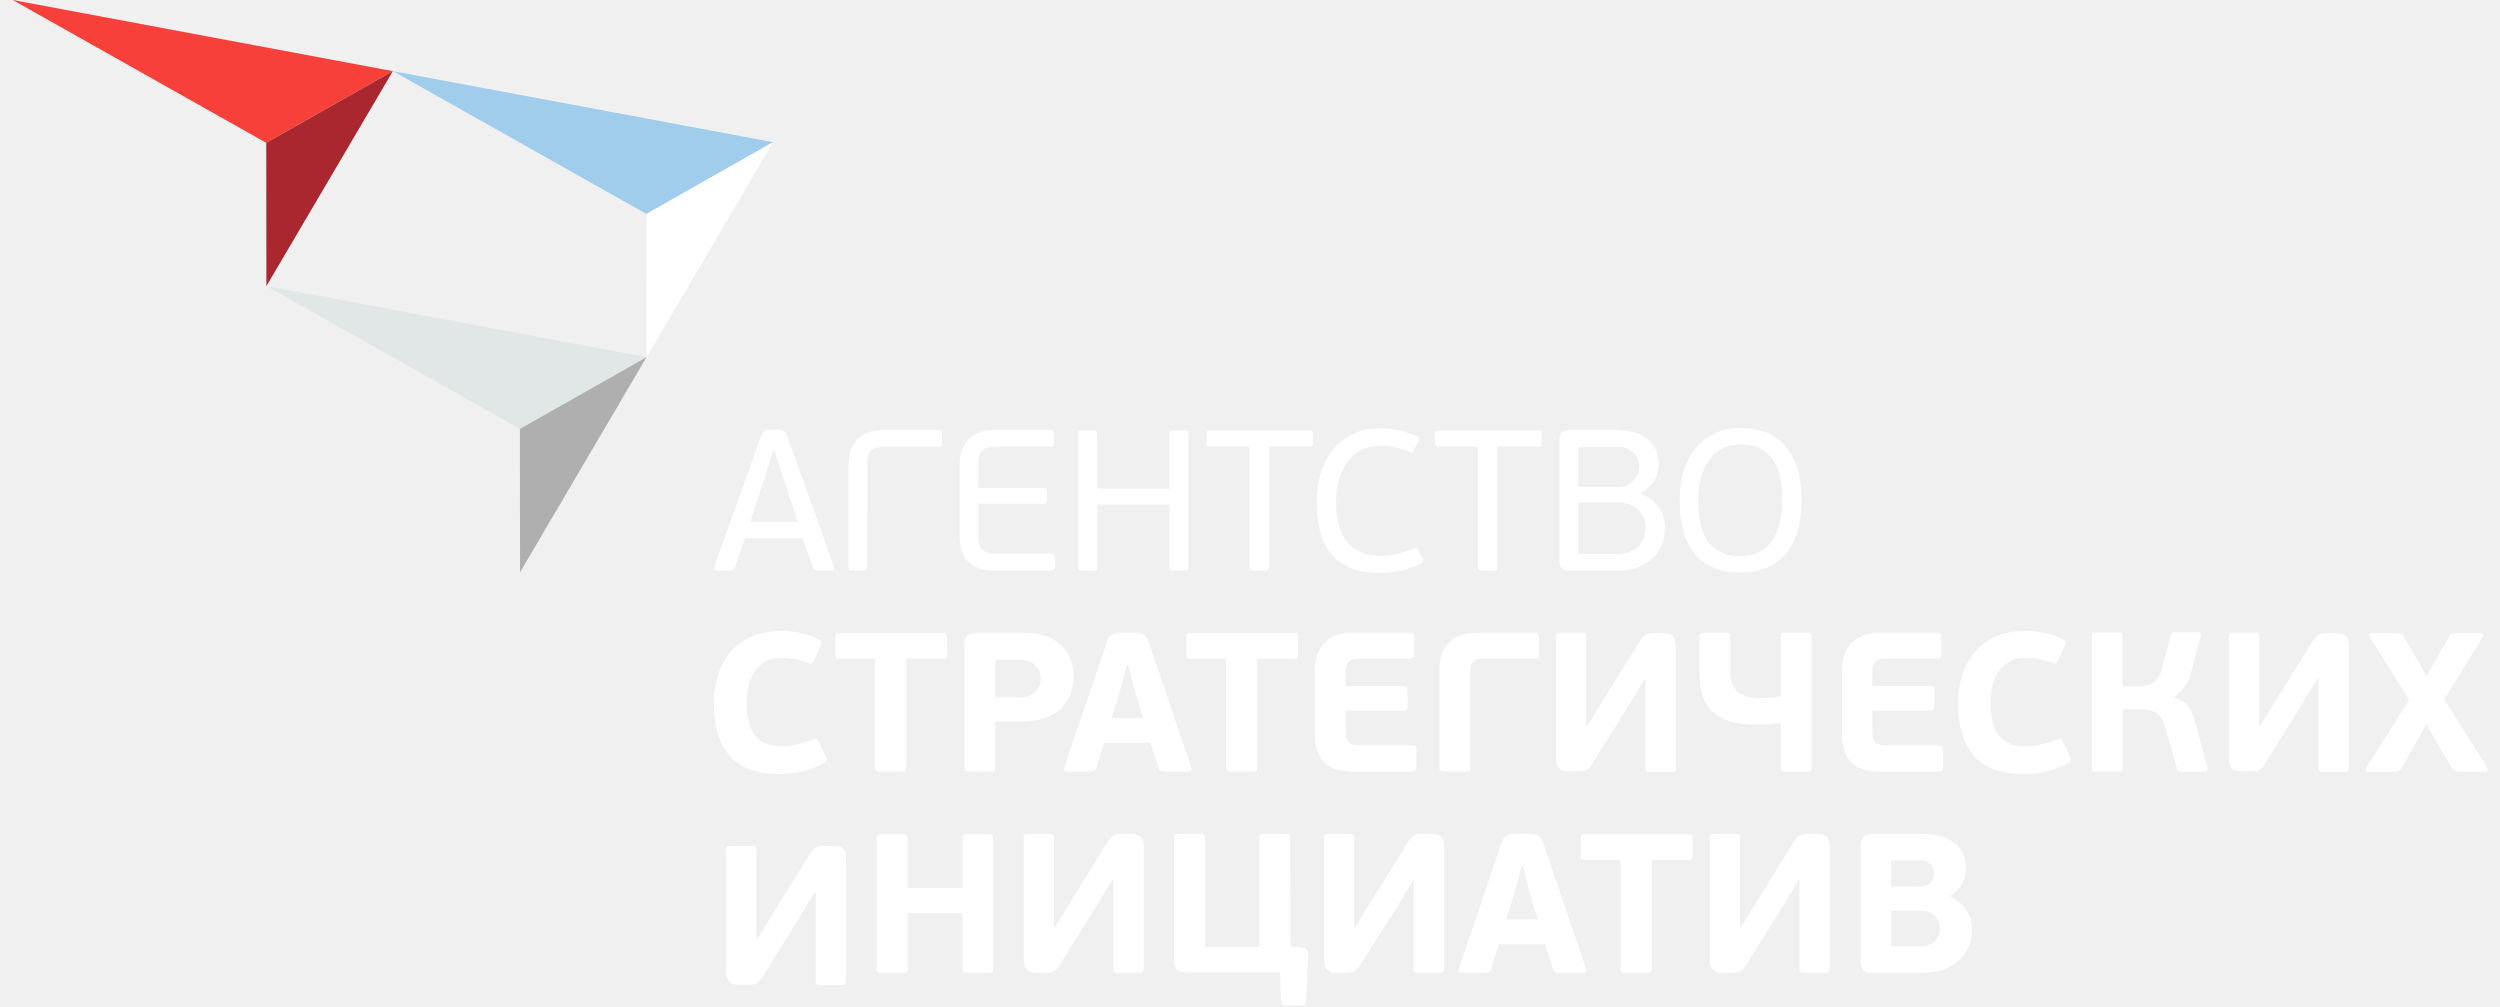
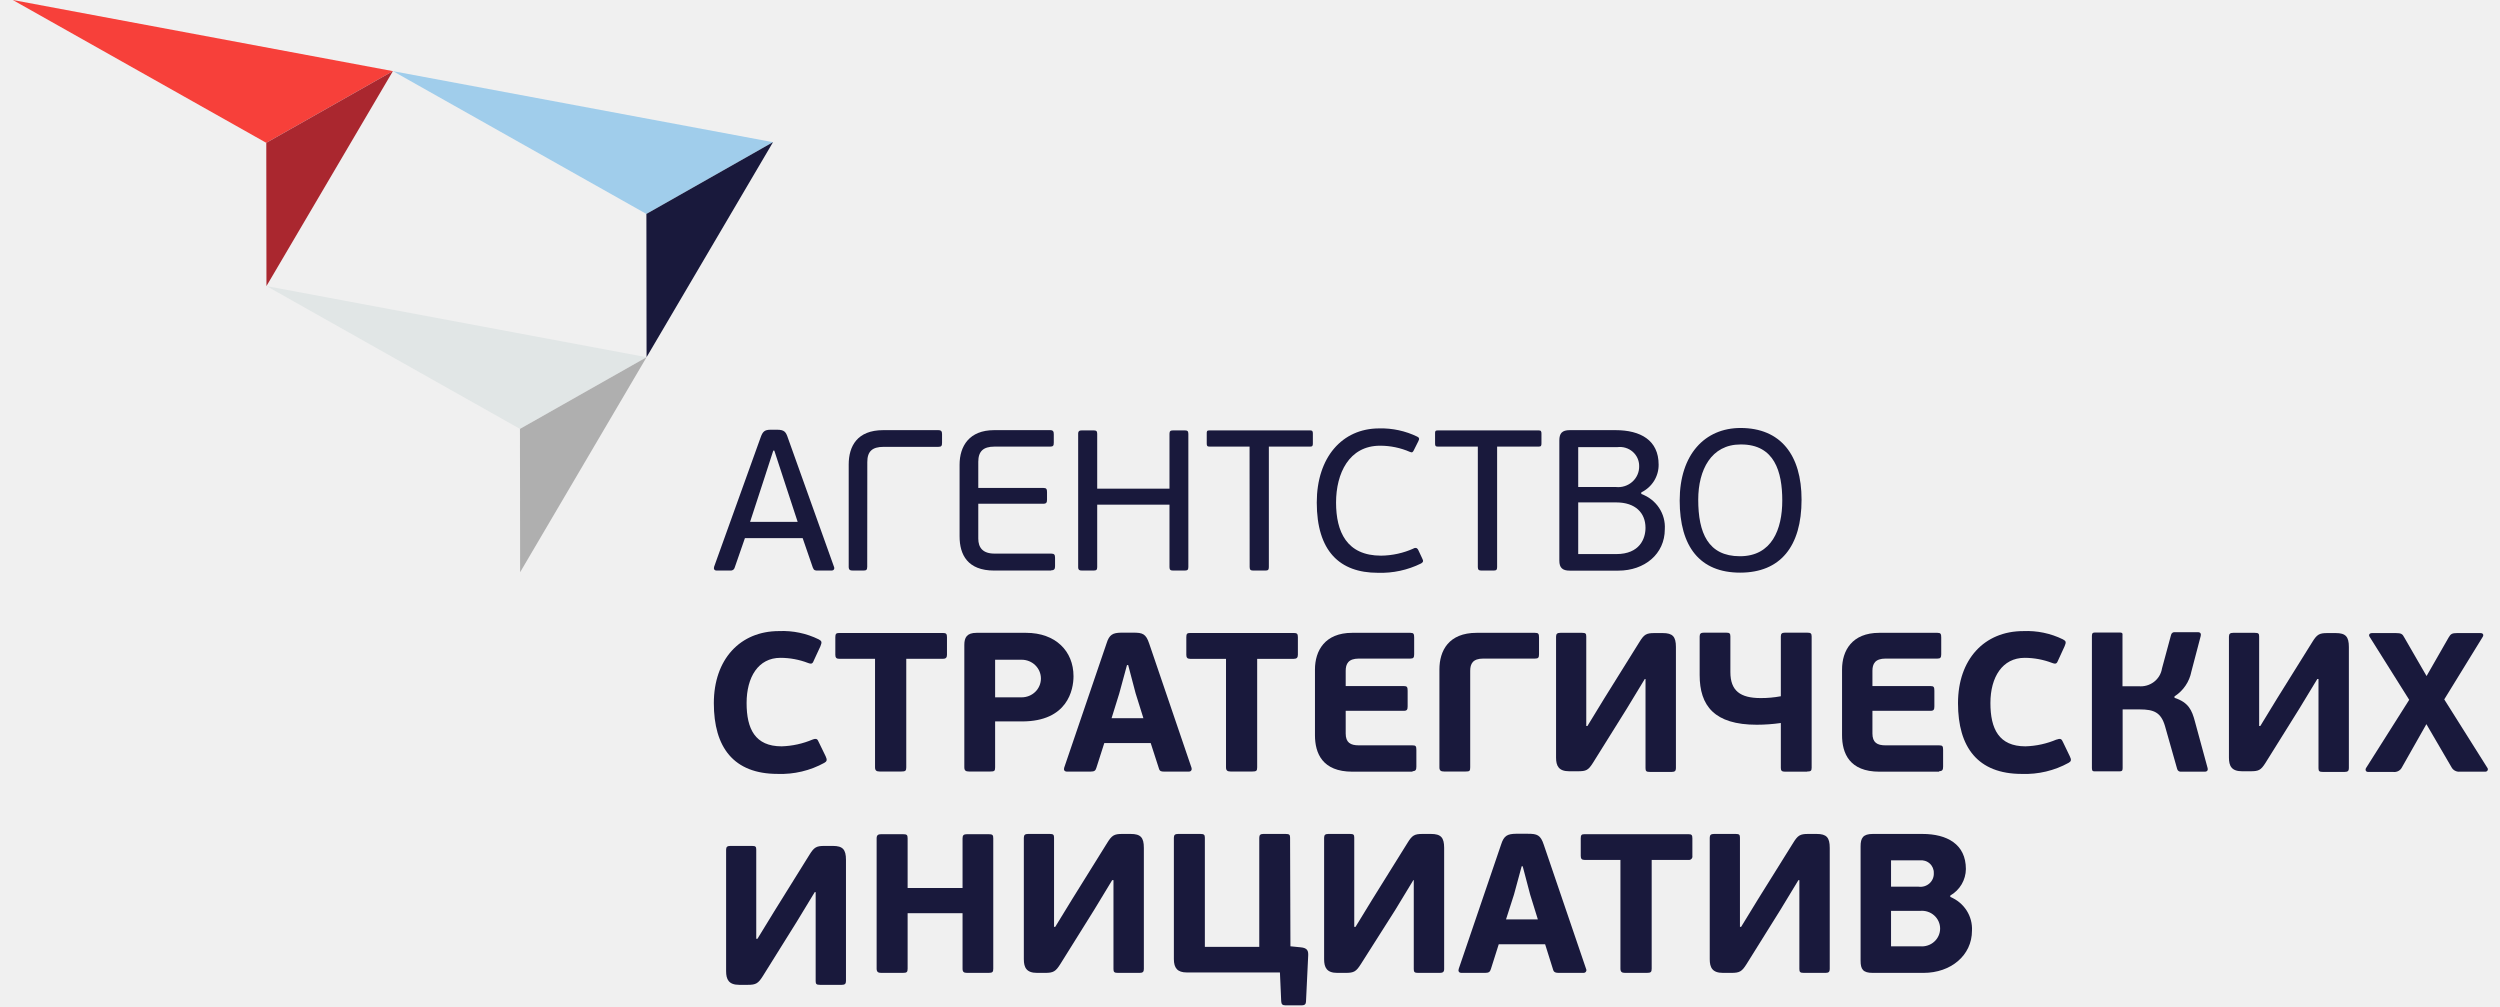
<svg xmlns="http://www.w3.org/2000/svg" width="144" height="58" viewBox="0 0 144 58" fill="none">
-   <g clip-path="url(#clip0_892_8217)">
-     <path d="M45.159 27.651L44.603 25.954H44.545L44.014 27.594L43.209 30.06H45.949L45.159 27.651ZM47.109 32.864C46.968 32.864 46.885 32.864 46.822 32.693L46.237 30.995H42.912L42.322 32.693C42.309 32.746 42.277 32.793 42.231 32.825C42.185 32.856 42.129 32.87 42.073 32.864H41.288C41.137 32.864 41.103 32.759 41.137 32.645L43.804 25.229C43.931 24.857 44.038 24.752 44.404 24.752H44.75C45.174 24.752 45.271 24.866 45.388 25.229L48.041 32.645C48.089 32.75 48.041 32.864 47.899 32.864H47.109Z" fill="white" />
-     <path d="M49.95 32.645C49.95 32.831 49.892 32.864 49.716 32.864H49.131C48.966 32.864 48.883 32.831 48.883 32.645V26.76C48.883 25.701 49.37 24.776 50.877 24.776H54.036C54.226 24.776 54.26 24.857 54.26 25.019V25.496C54.26 25.682 54.226 25.739 54.036 25.739H50.886C50.238 25.739 49.955 26.006 49.955 26.607L49.95 32.645Z" fill="white" />
-     <path d="M60.548 32.864H57.267C55.737 32.864 55.273 31.954 55.273 30.895V26.765C55.273 25.701 55.829 24.776 57.267 24.776H60.49C60.666 24.776 60.7 24.857 60.7 25.019V25.496C60.7 25.668 60.666 25.725 60.49 25.725H57.282C56.634 25.725 56.351 26.002 56.351 26.603V28.105H60.1C60.276 28.105 60.31 28.172 60.31 28.343V28.782C60.31 28.935 60.276 29.016 60.1 29.016H56.351V31.024C56.351 31.539 56.609 31.887 57.282 31.887H60.548C60.734 31.887 60.773 31.958 60.773 32.13V32.607C60.773 32.769 60.734 32.85 60.548 32.85" fill="white" />
-     <path d="M67.362 24.985C67.362 24.823 67.43 24.79 67.586 24.79H68.225C68.386 24.79 68.449 24.823 68.449 24.985V32.669C68.449 32.831 68.386 32.864 68.225 32.864H67.586C67.43 32.864 67.362 32.831 67.362 32.669V29.068H63.199V32.669C63.199 32.831 63.14 32.864 62.974 32.864H62.326C62.184 32.864 62.102 32.831 62.102 32.669V24.985C62.102 24.823 62.184 24.79 62.326 24.79H62.974C63.14 24.79 63.199 24.823 63.199 24.985V28.148H67.362V24.985Z" fill="white" />
-     <path d="M71.975 25.725H69.674C69.532 25.725 69.508 25.677 69.508 25.539V24.976C69.508 24.847 69.508 24.79 69.674 24.79H75.461C75.597 24.79 75.621 24.847 75.621 24.976V25.539C75.621 25.677 75.597 25.725 75.461 25.725H73.086V32.669C73.086 32.831 73.028 32.864 72.877 32.864H72.204C72.048 32.864 71.98 32.831 71.98 32.669L71.975 25.725Z" fill="white" />
-     <path d="M81.421 31.586C81.596 31.515 81.654 31.61 81.689 31.677L81.913 32.154C82.011 32.335 81.962 32.383 81.855 32.454C81.082 32.837 80.224 33.022 79.359 32.993C77.155 32.993 75.844 31.734 75.844 28.944C75.844 26.345 77.306 24.676 79.442 24.676C80.202 24.657 80.955 24.821 81.636 25.153C81.733 25.2 81.776 25.267 81.694 25.415L81.426 25.949C81.377 26.04 81.343 26.087 81.211 26.03C80.67 25.794 80.083 25.672 79.49 25.673C77.696 25.673 76.955 27.275 76.955 28.949C76.955 30.623 77.564 32.006 79.548 32.006C80.197 31.998 80.837 31.857 81.426 31.591" fill="white" />
-     <path d="M85.126 25.725H82.83C82.684 25.725 82.664 25.677 82.664 25.539V24.976C82.664 24.847 82.664 24.79 82.83 24.79H88.627C88.768 24.79 88.792 24.847 88.792 24.976V25.539C88.792 25.677 88.768 25.725 88.627 25.725H86.238V32.669C86.238 32.831 86.179 32.864 86.024 32.864H85.351C85.199 32.864 85.126 32.831 85.126 32.669V25.725Z" fill="white" />
-     <path d="M93.101 28.939H90.907V31.915H93.101C94.456 31.915 94.783 31.014 94.783 30.404C94.783 29.54 94.198 28.939 93.101 28.939ZM90.907 28.052H93.077C93.249 28.071 93.423 28.053 93.587 28C93.751 27.947 93.902 27.86 94.03 27.745C94.156 27.631 94.257 27.491 94.324 27.334C94.391 27.178 94.423 27.01 94.418 26.841C94.418 26.686 94.386 26.533 94.322 26.392C94.258 26.25 94.164 26.124 94.046 26.021C93.927 25.918 93.788 25.841 93.637 25.795C93.486 25.748 93.326 25.735 93.169 25.754H90.907V28.052ZM94.54 28.453C94.959 28.603 95.318 28.882 95.562 29.248C95.806 29.615 95.923 30.048 95.895 30.485C95.895 31.915 94.725 32.869 93.218 32.869H90.42C89.995 32.869 89.82 32.697 89.82 32.292V25.367C89.82 24.962 89.976 24.776 90.42 24.776H93.053C94.49 24.776 95.539 25.353 95.539 26.76C95.543 27.092 95.451 27.418 95.275 27.702C95.098 27.985 94.844 28.214 94.54 28.362V28.453Z" fill="white" />
-     <path d="M100.255 25.601C98.568 25.601 97.818 27.065 97.818 28.782C97.818 30.689 98.383 32.039 100.221 32.039C102.059 32.039 102.659 30.489 102.659 28.83C102.659 27.17 102.211 25.601 100.289 25.601H100.255ZM100.231 32.983C97.92 32.983 96.75 31.495 96.75 28.83C96.75 26.164 98.213 24.652 100.255 24.652C102.566 24.652 103.77 26.211 103.77 28.782C103.77 31.472 102.552 32.983 100.231 32.983Z" fill="white" />
-     <path d="M46.797 42.603C47.021 42.512 47.09 42.569 47.158 42.741L47.557 43.561C47.66 43.776 47.626 43.857 47.484 43.938C46.665 44.39 45.733 44.611 44.793 44.577C42.248 44.577 41.117 43.037 41.117 40.504C41.117 37.972 42.633 36.35 44.871 36.35C45.663 36.315 46.45 36.479 47.158 36.827C47.333 36.923 47.358 36.98 47.255 37.228L46.89 38.015C46.812 38.22 46.763 38.268 46.543 38.187C46.037 37.992 45.498 37.892 44.954 37.891C43.672 37.891 43.004 39.007 43.004 40.495C43.004 41.983 43.492 42.989 45.022 42.989C45.641 42.97 46.249 42.835 46.816 42.593" fill="white" />
-     <path d="M54.314 37.948H52.203V44.2C52.203 44.396 52.154 44.439 51.92 44.439H50.672C50.487 44.439 50.404 44.382 50.404 44.2V37.948H48.341C48.176 37.948 48.117 37.877 48.117 37.719V36.703C48.117 36.508 48.166 36.46 48.341 36.46H54.314C54.499 36.46 54.548 36.508 54.548 36.703V37.719C54.548 37.877 54.48 37.948 54.314 37.948Z" fill="white" />
-     <path d="M58.838 38.001H57.322V40.166H58.852C59.146 40.166 59.427 40.052 59.635 39.849C59.842 39.646 59.959 39.37 59.959 39.083C59.959 38.796 59.842 38.521 59.635 38.318C59.427 38.115 59.146 38.001 58.852 38.001H58.838ZM57.322 44.201C57.322 44.406 57.278 44.439 57.044 44.439H55.815C55.63 44.439 55.547 44.382 55.547 44.201V37.147C55.547 36.727 55.688 36.451 56.249 36.451H59.106C60.798 36.451 61.836 37.5 61.836 38.95C61.836 39.727 61.5 41.554 58.872 41.554H57.322V44.201Z" fill="white" />
-     <path d="M64.023 41.368H65.856L65.408 39.937L64.979 38.306H64.911L64.467 39.937L64.023 41.368ZM66.276 42.798H63.604L63.146 44.229C63.102 44.377 63.044 44.444 62.819 44.444H61.454C61.293 44.444 61.259 44.329 61.293 44.22L63.731 37.066C63.892 36.541 64.101 36.451 64.579 36.441H65.281C65.808 36.441 66.003 36.508 66.188 37.066L68.626 44.22C68.66 44.31 68.626 44.444 68.475 44.444H67.085C66.909 44.444 66.797 44.444 66.749 44.263L66.276 42.798Z" fill="white" />
-     <path d="M74.528 37.948H72.416V44.201C72.416 44.396 72.373 44.439 72.139 44.439H70.891C70.7 44.439 70.622 44.382 70.622 44.201V37.948H68.555C68.394 37.948 68.336 37.877 68.336 37.719V36.703C68.336 36.508 68.38 36.46 68.555 36.46H74.528C74.713 36.46 74.762 36.508 74.762 36.703V37.719C74.762 37.877 74.693 37.948 74.528 37.948Z" fill="white" />
-     <path d="M81.373 44.449H77.897C76.171 44.449 75.742 43.39 75.742 42.35V38.563C75.742 37.481 76.312 36.451 77.887 36.451H81.237C81.422 36.451 81.456 36.508 81.456 36.727V37.681C81.456 37.877 81.412 37.934 81.237 37.934H78.272C77.663 37.934 77.512 38.239 77.512 38.64V39.517H80.861C81.046 39.517 81.08 39.575 81.08 39.794V40.681C81.08 40.867 81.046 40.943 80.861 40.943H77.512V42.245C77.512 42.77 77.78 42.932 78.272 42.932H81.353C81.549 42.932 81.583 42.975 81.583 43.204V44.158C81.583 44.344 81.539 44.42 81.353 44.42" fill="white" />
-     <path d="M84.68 44.201C84.68 44.406 84.646 44.439 84.412 44.439H83.174C82.989 44.439 82.906 44.382 82.906 44.201V38.563C82.906 37.476 83.442 36.451 85.051 36.451H88.415C88.61 36.451 88.644 36.508 88.644 36.727V37.681C88.644 37.877 88.6 37.934 88.415 37.934H85.436C84.831 37.934 84.68 38.23 84.68 38.64V44.201Z" fill="white" />
-     <path d="M94.734 39.112L93.696 40.824L91.746 43.948C91.477 44.372 91.351 44.425 90.873 44.425H90.385C89.781 44.425 89.625 44.12 89.625 43.638V36.67C89.625 36.508 89.698 36.451 89.874 36.451H91.122C91.331 36.451 91.365 36.498 91.365 36.67V41.816H91.433L92.409 40.218L94.427 36.98C94.695 36.546 94.822 36.465 95.285 36.465H95.772C96.343 36.465 96.529 36.67 96.529 37.266V44.248C96.529 44.406 96.46 44.463 96.285 44.463H95.036C94.827 44.463 94.778 44.42 94.778 44.248V39.112H94.734Z" fill="white" />
-     <path d="M104.09 44.449H102.818C102.632 44.449 102.574 44.391 102.574 44.234V41.644C102.114 41.711 101.649 41.744 101.185 41.745C98.746 41.745 97.898 40.652 97.898 38.883V36.661C97.898 36.498 97.967 36.441 98.142 36.441H99.425C99.624 36.441 99.668 36.489 99.668 36.661V38.711C99.668 39.784 100.229 40.209 101.419 40.209C101.806 40.21 102.193 40.174 102.574 40.104V36.661C102.574 36.498 102.632 36.441 102.818 36.441H104.09C104.3 36.441 104.349 36.489 104.349 36.661V44.224C104.349 44.396 104.3 44.439 104.09 44.439" fill="white" />
-     <path d="M111.708 44.449H108.256C106.531 44.449 106.102 43.39 106.102 42.35V38.563C106.102 37.481 106.672 36.451 108.246 36.451H111.596C111.781 36.451 111.815 36.508 111.815 36.727V37.681C111.815 37.877 111.767 37.934 111.596 37.934H108.612C108.003 37.934 107.852 38.239 107.852 38.64V39.517H111.201C111.386 39.517 111.42 39.575 111.42 39.794V40.681C111.42 40.867 111.386 40.943 111.201 40.943H107.852V42.245C107.852 42.77 108.12 42.932 108.612 42.932H111.689C111.889 42.932 111.923 42.975 111.923 43.204V44.158C111.923 44.344 111.879 44.42 111.689 44.42" fill="white" />
-     <path d="M118.465 42.603C118.685 42.512 118.753 42.57 118.826 42.741L119.221 43.562C119.329 43.776 119.295 43.857 119.153 43.938C118.332 44.391 117.399 44.612 116.457 44.577C113.917 44.577 112.781 43.037 112.781 40.505C112.781 37.972 114.302 36.351 116.54 36.351C117.331 36.316 118.118 36.48 118.826 36.828C119.002 36.923 119.026 36.98 118.919 37.228L118.558 38.015C118.475 38.22 118.431 38.268 118.207 38.187C117.702 37.993 117.165 37.893 116.623 37.891C115.335 37.891 114.648 39.007 114.648 40.495C114.648 41.983 115.136 42.989 116.667 42.989C117.287 42.97 117.897 42.836 118.465 42.593" fill="white" />
-     <path d="M125.251 40.195C126.055 40.457 126.255 40.9 126.43 41.573L127.152 44.224C127.177 44.301 127.186 44.449 126.991 44.449H125.636C125.584 44.456 125.531 44.444 125.487 44.415C125.444 44.386 125.413 44.342 125.402 44.291L124.7 41.816C124.466 41.029 124.061 40.862 123.237 40.862H122.262V44.248C122.262 44.411 122.204 44.43 122.053 44.43H120.702C120.56 44.43 120.492 44.43 120.492 44.248V36.618C120.492 36.456 120.56 36.432 120.702 36.432H122.067C122.218 36.432 122.277 36.456 122.253 36.618V39.527H123.183C123.5 39.557 123.816 39.468 124.066 39.277C124.316 39.086 124.482 38.809 124.53 38.502L125.051 36.57C125.062 36.519 125.092 36.475 125.135 36.445C125.179 36.416 125.233 36.404 125.285 36.413H126.592C126.791 36.413 126.777 36.56 126.757 36.642L126.221 38.683C126.165 38.973 126.05 39.25 125.882 39.495C125.715 39.741 125.499 39.952 125.246 40.114L125.251 40.195Z" fill="white" />
-     <path d="M133.472 39.112L132.434 40.824L130.484 43.948C130.215 44.372 130.089 44.425 129.606 44.425H129.143C128.534 44.425 128.383 44.12 128.383 43.638V36.67C128.383 36.508 128.456 36.451 128.626 36.451H129.874C130.089 36.451 130.123 36.498 130.123 36.67V41.816H130.191L131.167 40.218L133.185 36.98C133.453 36.546 133.584 36.465 134.048 36.465H134.535C135.105 36.465 135.291 36.67 135.291 37.266V44.248C135.291 44.406 135.223 44.463 135.047 44.463H133.799C133.59 44.463 133.541 44.42 133.541 44.248V39.112H133.472Z" fill="white" />
-     <path d="M139.76 41.711L138.351 44.2C138.305 44.292 138.231 44.367 138.139 44.414C138.047 44.461 137.942 44.478 137.839 44.463H136.401C136.264 44.463 136.226 44.339 136.284 44.239L138.77 40.309L136.493 36.684C136.425 36.589 136.459 36.465 136.635 36.465H138C138.302 36.465 138.385 36.513 138.487 36.718L139.77 38.94L141.042 36.718C141.159 36.513 141.242 36.465 141.529 36.465H142.87C143.046 36.465 143.07 36.589 142.998 36.694L140.789 40.285L143.27 44.224C143.287 44.245 143.298 44.27 143.3 44.297C143.303 44.323 143.298 44.35 143.286 44.373C143.273 44.397 143.254 44.417 143.231 44.43C143.207 44.443 143.18 44.45 143.153 44.449H141.691C141.592 44.459 141.492 44.439 141.405 44.392C141.318 44.345 141.248 44.273 141.203 44.186L139.76 41.711Z" fill="white" />
-     <path d="M46.932 51.386L45.894 53.098L43.944 56.222C43.676 56.646 43.549 56.727 43.071 56.727H42.584C41.979 56.727 41.828 56.417 41.828 55.941V48.944C41.828 48.782 41.896 48.725 42.072 48.725H43.32C43.53 48.725 43.564 48.773 43.564 48.944V54.076H43.632L44.607 52.483L46.625 49.24C46.894 48.806 47.02 48.725 47.488 48.725H47.976C48.546 48.725 48.732 48.93 48.732 49.526V56.508C48.732 56.67 48.663 56.727 48.488 56.727H47.24C47.03 56.727 46.986 56.68 46.986 56.508V51.386H46.932Z" fill="white" />
-     <path d="M56.932 56.038H55.709C55.509 56.038 55.441 55.981 55.441 55.794V52.599H52.277V55.794C52.277 55.99 52.233 56.038 51.999 56.038H50.76C50.575 56.038 50.492 55.981 50.492 55.794V48.288C50.492 48.107 50.575 48.049 50.76 48.049H51.999C52.233 48.049 52.277 48.092 52.277 48.288V51.149H55.441V48.288C55.441 48.107 55.509 48.049 55.709 48.049H56.932C57.166 48.049 57.21 48.092 57.21 48.288V55.794C57.21 55.99 57.166 56.038 56.932 56.038Z" fill="white" />
-     <path d="M64.059 50.696L63.02 52.408L61.07 55.532C60.802 55.957 60.67 56.038 60.192 56.038H59.729C59.12 56.038 58.969 55.727 58.969 55.251V48.255C58.969 48.092 59.042 48.035 59.213 48.035H60.461C60.67 48.035 60.709 48.083 60.709 48.255V53.386H60.778L61.753 51.793L63.771 48.55C64.039 48.116 64.171 48.035 64.634 48.035H65.121C65.697 48.035 65.882 48.24 65.882 48.836V55.818C65.882 55.981 65.814 56.038 65.638 56.038H64.39C64.18 56.038 64.132 55.99 64.132 55.818V50.696H64.059Z" fill="white" />
-     <path d="M74.331 54.507L74.911 54.564C75.33 54.597 75.364 54.793 75.354 55.041L75.228 57.678C75.228 57.826 75.154 57.907 75.003 57.907H74.028C73.867 57.907 73.809 57.836 73.799 57.669L73.726 56.014H68.363C67.827 56.014 67.617 55.761 67.617 55.246V48.255C67.617 48.092 67.685 48.035 67.861 48.035H69.143C69.353 48.035 69.401 48.083 69.401 48.255V54.54H72.536V48.255C72.536 48.092 72.605 48.035 72.77 48.035H74.052C74.272 48.035 74.311 48.083 74.311 48.255L74.331 54.507Z" fill="white" />
-     <path d="M81.404 50.696L80.366 52.408L78.382 55.532C78.113 55.957 77.987 56.038 77.509 56.038H77.021C76.417 56.038 76.266 55.727 76.266 55.251V48.255C76.266 48.092 76.334 48.035 76.51 48.035H77.758C77.967 48.035 78.001 48.083 78.001 48.255V53.386H78.075L79.049 51.793L81.068 48.55C81.336 48.116 81.463 48.035 81.931 48.035H82.418C82.989 48.035 83.179 48.24 83.179 48.836V55.818C83.179 55.981 83.106 56.038 82.93 56.038H81.682C81.472 56.038 81.429 55.99 81.429 55.818V50.696H81.404Z" fill="white" />
-     <path d="M86.747 52.957H88.58L88.136 51.526L87.707 49.895H87.649L87.206 51.526L86.747 52.957ZM88.999 54.388H86.328L85.875 55.818C85.826 55.966 85.772 56.038 85.548 56.038H84.183C84.022 56.038 83.983 55.923 84.022 55.809L86.46 48.655C86.625 48.126 86.835 48.035 87.312 48.025H88.01C88.536 48.025 88.737 48.092 88.921 48.655L91.359 55.809C91.372 55.834 91.378 55.861 91.377 55.889C91.376 55.916 91.366 55.943 91.351 55.966C91.336 55.989 91.315 56.008 91.289 56.021C91.264 56.033 91.236 56.039 91.208 56.038H89.794C89.619 56.038 89.502 56.014 89.458 55.851L88.999 54.388Z" fill="white" />
-     <path d="M97.251 49.533H95.141V55.794C95.141 55.99 95.091 56.038 94.858 56.038H93.61C93.424 56.038 93.341 55.981 93.341 55.794V49.533H91.279C91.113 49.533 91.055 49.461 91.055 49.304V48.288C91.055 48.092 91.104 48.049 91.279 48.049H97.251C97.437 48.049 97.485 48.092 97.485 48.288V49.304C97.491 49.335 97.488 49.367 97.478 49.397C97.468 49.427 97.451 49.454 97.428 49.476C97.405 49.499 97.377 49.515 97.347 49.525C97.316 49.535 97.283 49.538 97.251 49.533Z" fill="white" />
-     <path d="M103.593 50.696L102.555 52.408L100.605 55.532C100.337 55.957 100.21 56.038 99.732 56.038H99.245C98.635 56.038 98.484 55.727 98.484 55.251V48.255C98.484 48.092 98.557 48.035 98.733 48.035H99.981C100.19 48.035 100.225 48.083 100.225 48.255V53.386H100.293L101.268 51.793L103.291 48.55C103.559 48.116 103.686 48.035 104.154 48.035H104.642C105.212 48.035 105.397 48.24 105.397 48.836V55.818C105.397 55.981 105.329 56.038 105.154 56.038H103.906C103.696 56.038 103.647 55.99 103.647 55.818V50.696H103.593Z" fill="white" />
-     <path d="M110.604 52.466H108.926V54.507H110.604C110.749 54.521 110.896 54.504 111.035 54.459C111.174 54.414 111.301 54.342 111.409 54.245C111.518 54.149 111.604 54.032 111.663 53.901C111.722 53.771 111.753 53.629 111.753 53.486C111.753 53.343 111.722 53.202 111.663 53.071C111.604 52.94 111.518 52.823 111.409 52.727C111.301 52.631 111.174 52.558 111.035 52.513C110.896 52.468 110.749 52.452 110.604 52.466ZM108.926 51.073H110.511C110.624 51.089 110.739 51.08 110.848 51.047C110.956 51.014 111.056 50.958 111.14 50.882C111.224 50.807 111.29 50.715 111.333 50.612C111.376 50.508 111.395 50.397 111.389 50.286C111.393 50.183 111.373 50.081 111.332 49.985C111.291 49.89 111.23 49.805 111.152 49.736C111.074 49.666 110.982 49.614 110.881 49.583C110.78 49.552 110.674 49.543 110.57 49.556H108.926V51.073ZM112.339 51.664C112.726 51.823 113.054 52.094 113.277 52.442C113.501 52.789 113.609 53.196 113.587 53.605C113.587 55.036 112.363 56.038 110.799 56.038H107.874C107.313 56.038 107.172 55.833 107.172 55.341V48.746C107.172 48.269 107.313 48.035 107.874 48.035H110.731C112.14 48.035 113.237 48.617 113.237 50.057C113.234 50.366 113.15 50.668 112.993 50.936C112.836 51.203 112.611 51.426 112.339 51.583V51.664Z" fill="white" />
-     <path d="M22.633 4.097L37.234 12.323L44.528 8.189L22.633 4.097Z" fill="#A0CDEB" />
-     <path d="M0.734 0L15.336 8.227L22.629 4.097L0.734 0Z" fill="#F7403A" />
-     <path d="M15.344 16.477L29.945 24.704L37.239 20.574L15.344 16.477Z" fill="#E1E6E6" />
-     <path d="M44.528 8.189L37.244 20.574L37.234 12.324L44.528 8.189Z" fill="white" />
-     <path d="M37.239 20.574L29.955 32.96L29.945 24.704L37.239 20.574Z" fill="#AFAFAF" />
-     <path d="M22.629 4.097L15.346 16.477L15.336 8.227L22.629 4.097Z" fill="#AA272F" />
+   <g clip-path="url(#clip0_76_3367)">
+     <path d="M45.155 27.651L44.6 25.954H44.541L44.01 27.594L43.205 30.06H45.945L45.155 27.651ZM47.105 32.864C46.964 32.864 46.881 32.864 46.818 32.693L46.233 30.995H42.908L42.318 32.693C42.305 32.746 42.273 32.793 42.227 32.825C42.181 32.856 42.125 32.87 42.069 32.864H41.284C41.133 32.864 41.099 32.759 41.133 32.645L43.8 25.229C43.927 24.857 44.034 24.752 44.4 24.752H44.746C45.17 24.752 45.267 24.866 45.385 25.229L48.037 32.645C48.085 32.75 48.037 32.864 47.895 32.864H47.105Z" fill="#19193C" />
+     <path d="M49.952 32.645C49.952 32.831 49.894 32.864 49.718 32.864H49.133C48.968 32.864 48.885 32.831 48.885 32.645V26.76C48.885 25.701 49.372 24.776 50.879 24.776H54.038C54.228 24.776 54.262 24.857 54.262 25.019V25.496C54.262 25.682 54.228 25.739 54.038 25.739H50.889C50.24 25.739 49.957 26.006 49.957 26.607L49.952 32.645Z" fill="#19193C" />
+     <path d="M60.547 32.864H57.265C55.735 32.864 55.272 31.953 55.272 30.895V26.765C55.272 25.701 55.827 24.776 57.265 24.776H60.488C60.663 24.776 60.698 24.857 60.698 25.019V25.496C60.698 25.668 60.663 25.725 60.488 25.725H57.28C56.632 25.725 56.349 26.002 56.349 26.602V28.105H60.098C60.273 28.105 60.308 28.172 60.308 28.343V28.782C60.308 28.935 60.273 29.016 60.098 29.016H56.349V31.023C56.349 31.539 56.607 31.887 57.28 31.887H60.547C60.732 31.887 60.771 31.958 60.771 32.13V32.607C60.771 32.769 60.732 32.85 60.547 32.85" fill="#19193C" />
+     <path d="M67.362 24.985C67.362 24.823 67.43 24.79 67.586 24.79H68.225C68.386 24.79 68.449 24.823 68.449 24.985V32.669C68.449 32.831 68.386 32.864 68.225 32.864H67.586C67.43 32.864 67.362 32.831 67.362 32.669V29.068H63.199V32.669C63.199 32.831 63.14 32.864 62.974 32.864H62.326C62.184 32.864 62.102 32.831 62.102 32.669V24.985C62.102 24.823 62.184 24.79 62.326 24.79H62.974C63.14 24.79 63.199 24.823 63.199 24.985V28.148H67.362V24.985Z" fill="#19193C" />
+     <path d="M71.975 25.725H69.674C69.532 25.725 69.508 25.677 69.508 25.539V24.976C69.508 24.847 69.508 24.79 69.674 24.79H75.461C75.597 24.79 75.621 24.847 75.621 24.976V25.539C75.621 25.677 75.597 25.725 75.461 25.725H73.086V32.669C73.086 32.831 73.028 32.864 72.877 32.864H72.204C72.048 32.864 71.98 32.831 71.98 32.669L71.975 25.725Z" fill="#19193C" />
+     <path d="M81.423 31.586C81.598 31.515 81.656 31.61 81.691 31.677L81.915 32.154C82.013 32.335 81.964 32.383 81.857 32.454C81.084 32.837 80.226 33.022 79.361 32.993C77.157 32.993 75.846 31.734 75.846 28.944C75.846 26.345 77.308 24.676 79.443 24.676C80.204 24.657 80.957 24.821 81.638 25.153C81.734 25.2 81.778 25.267 81.696 25.415L81.428 25.949C81.379 26.04 81.345 26.087 81.213 26.03C80.672 25.794 80.085 25.672 79.492 25.673C77.698 25.673 76.957 27.275 76.957 28.949C76.957 30.623 77.566 32.006 79.55 32.006C80.199 31.998 80.839 31.857 81.428 31.591" fill="#19193C" />
+     <path d="M85.123 25.725H82.826C82.68 25.725 82.66 25.677 82.66 25.539V24.976C82.66 24.847 82.66 24.79 82.826 24.79H88.623C88.764 24.79 88.788 24.847 88.788 24.976V25.539C88.788 25.677 88.764 25.725 88.623 25.725H86.234V32.669C86.234 32.831 86.175 32.864 86.02 32.864H85.347C85.195 32.864 85.123 32.831 85.123 32.669V25.725Z" fill="#19193C" />
+     <path d="M93.099 28.939H90.905V31.915H93.099C94.454 31.915 94.781 31.014 94.781 30.404C94.781 29.54 94.196 28.939 93.099 28.939ZM90.905 28.052H93.075C93.247 28.071 93.421 28.053 93.585 28C93.75 27.947 93.9 27.86 94.028 27.745C94.154 27.631 94.255 27.491 94.322 27.334C94.389 27.178 94.421 27.01 94.416 26.841C94.416 26.686 94.384 26.533 94.32 26.392C94.256 26.25 94.162 26.124 94.044 26.021C93.925 25.918 93.786 25.841 93.635 25.795C93.484 25.748 93.324 25.735 93.168 25.754H90.905V28.052ZM94.538 28.453C94.957 28.603 95.316 28.882 95.56 29.248C95.804 29.615 95.921 30.048 95.893 30.485C95.893 31.915 94.723 32.869 93.216 32.869H90.418C89.993 32.869 89.818 32.697 89.818 32.292V25.367C89.818 24.962 89.975 24.776 90.418 24.776H93.051C94.489 24.776 95.537 25.353 95.537 26.76C95.541 27.092 95.45 27.418 95.273 27.702C95.096 27.985 94.842 28.214 94.538 28.362V28.453Z" fill="#19193C" />
+     <path d="M100.255 25.601C98.568 25.601 97.818 27.065 97.818 28.782C97.818 30.69 98.383 32.039 100.221 32.039C102.059 32.039 102.659 30.489 102.659 28.83C102.659 27.17 102.211 25.601 100.289 25.601H100.255ZM100.231 32.984C97.92 32.984 96.75 31.496 96.75 28.83C96.75 26.164 98.213 24.652 100.255 24.652C102.566 24.652 103.77 26.211 103.77 28.782C103.77 31.472 102.552 32.984 100.231 32.984Z" fill="#19193C" />
+     <path d="M46.797 42.603C47.021 42.512 47.09 42.569 47.158 42.741L47.557 43.561C47.66 43.776 47.626 43.857 47.484 43.938C46.665 44.39 45.733 44.611 44.793 44.577C42.248 44.577 41.117 43.037 41.117 40.504C41.117 37.972 42.633 36.35 44.871 36.35C45.663 36.315 46.45 36.479 47.158 36.827C47.333 36.923 47.358 36.98 47.255 37.228L46.89 38.015C46.812 38.22 46.763 38.268 46.543 38.187C46.037 37.992 45.498 37.892 44.954 37.891C43.672 37.891 43.004 39.007 43.004 40.495C43.004 41.983 43.492 42.989 45.022 42.989C45.641 42.97 46.249 42.835 46.816 42.593" fill="#19193C" />
+     <path d="M54.312 37.948H52.201V44.2C52.201 44.396 52.152 44.439 51.918 44.439H50.67C50.485 44.439 50.402 44.382 50.402 44.2V37.948H48.34C48.174 37.948 48.115 37.876 48.115 37.719V36.703C48.115 36.508 48.164 36.46 48.34 36.46H54.312C54.497 36.46 54.546 36.508 54.546 36.703V37.719C54.546 37.876 54.477 37.948 54.312 37.948Z" fill="#19193C" />
+     <path d="M58.836 38.001H57.319V40.166H58.85C59.144 40.166 59.425 40.052 59.633 39.849C59.84 39.646 59.957 39.37 59.957 39.083C59.957 38.796 59.84 38.521 59.633 38.318C59.425 38.115 59.144 38.001 58.85 38.001H58.836ZM57.319 44.201C57.319 44.406 57.276 44.439 57.042 44.439H55.813C55.628 44.439 55.545 44.382 55.545 44.201V37.147C55.545 36.727 55.686 36.451 56.247 36.451H59.104C60.796 36.451 61.834 37.5 61.834 38.95C61.834 39.727 61.498 41.554 58.87 41.554H57.319V44.201Z" fill="#19193C" />
+     <path d="M64.027 41.368H65.86L65.412 39.937L64.983 38.306H64.915L64.471 39.937L64.027 41.368ZM66.28 42.799H63.608L63.15 44.229C63.106 44.377 63.047 44.444 62.823 44.444H61.458C61.297 44.444 61.263 44.33 61.297 44.22L63.735 37.066C63.896 36.542 64.105 36.451 64.583 36.441H65.285C65.812 36.441 66.007 36.508 66.192 37.066L68.63 44.22C68.664 44.31 68.63 44.444 68.478 44.444H67.089C66.913 44.444 66.801 44.444 66.753 44.263L66.28 42.799Z" fill="#19193C" />
+     <path d="M74.524 37.949H72.413V44.201C72.413 44.396 72.369 44.439 72.135 44.439H70.887C70.697 44.439 70.618 44.382 70.618 44.201V37.949H68.551C68.391 37.949 68.332 37.877 68.332 37.719V36.704C68.332 36.508 68.376 36.46 68.551 36.46H74.524C74.709 36.46 74.758 36.508 74.758 36.704V37.719C74.758 37.877 74.689 37.949 74.524 37.949Z" fill="#19193C" />
+     <path d="M81.373 44.449H77.897C76.171 44.449 75.742 43.39 75.742 42.35V38.563C75.742 37.481 76.312 36.451 77.887 36.451H81.237C81.422 36.451 81.456 36.508 81.456 36.727V37.681C81.456 37.877 81.412 37.934 81.237 37.934H78.272C77.663 37.934 77.512 38.239 77.512 38.64V39.517H80.861C81.046 39.517 81.08 39.575 81.08 39.794V40.681C81.08 40.867 81.046 40.943 80.861 40.943H77.512V42.245C77.512 42.77 77.78 42.932 78.272 42.932H81.353C81.549 42.932 81.583 42.975 81.583 43.204V44.158C81.583 44.344 81.539 44.42 81.353 44.42" fill="#19193C" />
+     <path d="M84.684 44.201C84.684 44.406 84.65 44.439 84.416 44.439H83.178C82.993 44.439 82.91 44.382 82.91 44.201V38.563C82.91 37.476 83.446 36.451 85.055 36.451H88.419C88.614 36.451 88.648 36.508 88.648 36.727V37.681C88.648 37.877 88.604 37.934 88.419 37.934H85.44C84.835 37.934 84.684 38.23 84.684 38.64V44.201Z" fill="#19193C" />
+     <path d="M94.738 39.112L93.7 40.824L91.749 43.948C91.481 44.372 91.355 44.425 90.877 44.425H90.389C89.785 44.425 89.629 44.12 89.629 43.638V36.67C89.629 36.508 89.702 36.451 89.877 36.451H91.126C91.335 36.451 91.369 36.498 91.369 36.67V41.816H91.437L92.413 40.218L94.431 36.98C94.699 36.546 94.826 36.465 95.289 36.465H95.776C96.347 36.465 96.533 36.67 96.533 37.266V44.248C96.533 44.406 96.464 44.463 96.288 44.463H95.04C94.831 44.463 94.782 44.42 94.782 44.248V39.112H94.738Z" fill="#19193C" />
+     <path d="M104.092 44.449H102.82C102.634 44.449 102.576 44.392 102.576 44.234V41.645C102.116 41.711 101.651 41.744 101.187 41.745C98.749 41.745 97.9 40.653 97.9 38.883V36.661C97.9 36.499 97.969 36.441 98.144 36.441H99.427C99.626 36.441 99.67 36.489 99.67 36.661V38.712C99.67 39.785 100.231 40.209 101.421 40.209C101.808 40.21 102.195 40.175 102.576 40.104V36.661C102.576 36.499 102.634 36.441 102.82 36.441H104.092C104.302 36.441 104.351 36.489 104.351 36.661V44.225C104.351 44.396 104.302 44.439 104.092 44.439" fill="#19193C" />
+     <path d="M111.708 44.449H108.256C106.531 44.449 106.102 43.39 106.102 42.35V38.563C106.102 37.481 106.672 36.451 108.246 36.451H111.596C111.781 36.451 111.815 36.508 111.815 36.727V37.681C111.815 37.877 111.767 37.934 111.596 37.934H108.612C108.003 37.934 107.852 38.239 107.852 38.64V39.517H111.201C111.386 39.517 111.42 39.575 111.42 39.794V40.681C111.42 40.867 111.386 40.943 111.201 40.943H107.852V42.245C107.852 42.77 108.12 42.932 108.612 42.932H111.689C111.889 42.932 111.923 42.975 111.923 43.204V44.158C111.923 44.344 111.879 44.42 111.689 44.42" fill="#19193C" />
+     <path d="M118.465 42.603C118.685 42.513 118.753 42.57 118.826 42.741L119.221 43.562C119.329 43.776 119.295 43.858 119.153 43.938C118.332 44.391 117.399 44.612 116.457 44.578C113.917 44.578 112.781 43.037 112.781 40.505C112.781 37.972 114.302 36.351 116.54 36.351C117.331 36.316 118.118 36.48 118.826 36.828C119.002 36.923 119.026 36.98 118.919 37.228L118.558 38.015C118.475 38.22 118.431 38.268 118.207 38.187C117.702 37.993 117.165 37.893 116.623 37.891C115.335 37.891 114.648 39.007 114.648 40.495C114.648 41.983 115.136 42.989 116.667 42.989C117.287 42.971 117.897 42.836 118.465 42.594" fill="#19193C" />
+     <path d="M125.253 40.195C126.057 40.457 126.257 40.901 126.432 41.573L127.154 44.225C127.179 44.301 127.188 44.449 126.993 44.449H125.638C125.586 44.456 125.533 44.444 125.489 44.415C125.446 44.386 125.415 44.342 125.404 44.291L124.702 41.816C124.468 41.029 124.063 40.862 123.239 40.862H122.264V44.248C122.264 44.411 122.205 44.43 122.055 44.43H120.704C120.562 44.43 120.494 44.43 120.494 44.248V36.618C120.494 36.456 120.562 36.432 120.704 36.432H122.069C122.22 36.432 122.279 36.456 122.255 36.618V39.527H123.185C123.501 39.557 123.818 39.468 124.068 39.277C124.318 39.086 124.484 38.809 124.531 38.502L125.053 36.57C125.063 36.519 125.094 36.475 125.137 36.445C125.181 36.416 125.235 36.404 125.287 36.413H126.594C126.793 36.413 126.779 36.561 126.759 36.642L126.223 38.683C126.167 38.973 126.052 39.25 125.884 39.496C125.717 39.742 125.501 39.952 125.248 40.114L125.253 40.195Z" fill="#19193C" />
+     <path d="M133.476 39.112L132.438 40.824L130.488 43.948C130.219 44.372 130.093 44.425 129.61 44.425H129.147C128.538 44.425 128.387 44.12 128.387 43.638V36.67C128.387 36.508 128.459 36.451 128.63 36.451H129.878C130.093 36.451 130.127 36.498 130.127 36.67V41.816H130.195L131.17 40.218L133.189 36.98C133.457 36.546 133.588 36.465 134.052 36.465H134.539C135.109 36.465 135.295 36.67 135.295 37.266V44.248C135.295 44.406 135.227 44.463 135.051 44.463H133.803C133.593 44.463 133.545 44.42 133.545 44.248V39.112H133.476Z" fill="#19193C" />
+     <path d="M139.76 41.711L138.351 44.2C138.305 44.292 138.231 44.367 138.139 44.414C138.047 44.461 137.942 44.478 137.839 44.463H136.401C136.264 44.463 136.226 44.339 136.284 44.239L138.77 40.309L136.493 36.684C136.425 36.589 136.459 36.465 136.635 36.465H138C138.302 36.465 138.385 36.513 138.487 36.718L139.77 38.94L141.042 36.718C141.159 36.513 141.242 36.465 141.529 36.465H142.87C143.046 36.465 143.07 36.589 142.998 36.694L140.789 40.285L143.27 44.224C143.287 44.245 143.298 44.27 143.3 44.297C143.303 44.323 143.298 44.35 143.286 44.373C143.273 44.397 143.254 44.416 143.231 44.43C143.207 44.443 143.18 44.45 143.153 44.448H141.691C141.592 44.459 141.492 44.439 141.405 44.392C141.318 44.345 141.248 44.273 141.203 44.186L139.76 41.711Z" fill="#19193C" />
+     <path d="M46.929 51.386L45.89 53.098L43.94 56.222C43.672 56.646 43.545 56.727 43.067 56.727H42.58C41.975 56.727 41.824 56.417 41.824 55.94V48.944C41.824 48.782 41.892 48.725 42.068 48.725H43.316C43.526 48.725 43.56 48.772 43.56 48.944V54.076H43.628L44.603 52.483L46.621 49.24C46.89 48.806 47.016 48.725 47.484 48.725H47.972C48.542 48.725 48.728 48.93 48.728 49.526V56.508C48.728 56.67 48.659 56.727 48.484 56.727H47.236C47.026 56.727 46.982 56.679 46.982 56.508V51.386H46.929Z" fill="#19193C" />
+     <path d="M56.934 56.038H55.711C55.511 56.038 55.443 55.981 55.443 55.794V52.599H52.279V55.794C52.279 55.99 52.235 56.038 52.001 56.038H50.762C50.577 56.038 50.494 55.981 50.494 55.794V48.288C50.494 48.106 50.577 48.049 50.762 48.049H52.001C52.235 48.049 52.279 48.092 52.279 48.288V51.149H55.443V48.288C55.443 48.106 55.511 48.049 55.711 48.049H56.934C57.169 48.049 57.212 48.092 57.212 48.288V55.794C57.212 55.99 57.169 56.038 56.934 56.038Z" fill="#19193C" />
+     <path d="M64.062 50.696L63.024 52.408L61.074 55.532C60.806 55.957 60.674 56.038 60.196 56.038H59.733C59.124 56.038 58.973 55.727 58.973 55.251V48.255C58.973 48.092 59.046 48.035 59.217 48.035H60.465C60.674 48.035 60.713 48.083 60.713 48.255V53.386H60.782L61.757 51.793L63.775 48.55C64.043 48.116 64.175 48.035 64.638 48.035H65.125C65.701 48.035 65.886 48.24 65.886 48.836V55.818C65.886 55.981 65.818 56.038 65.642 56.038H64.394C64.184 56.038 64.136 55.99 64.136 55.818V50.696H64.062Z" fill="#19193C" />
+     <path d="M74.329 54.507L74.909 54.564C75.328 54.597 75.362 54.793 75.352 55.041L75.226 57.679C75.226 57.826 75.152 57.907 75.001 57.907H74.026C73.865 57.907 73.807 57.836 73.797 57.669L73.724 56.014H68.361C67.825 56.014 67.615 55.761 67.615 55.246V48.255C67.615 48.092 67.683 48.035 67.859 48.035H69.141C69.351 48.035 69.4 48.083 69.4 48.255V54.54H72.534V48.255C72.534 48.092 72.603 48.035 72.768 48.035H74.051C74.27 48.035 74.309 48.083 74.309 48.255L74.329 54.507Z" fill="#19193C" />
+     <path d="M81.408 50.696L80.37 52.408L78.386 55.532C78.117 55.957 77.991 56.038 77.513 56.038H77.025C76.421 56.038 76.269 55.727 76.269 55.251V48.255C76.269 48.092 76.338 48.035 76.514 48.035H77.762C77.971 48.035 78.005 48.083 78.005 48.255V53.386H78.079L79.053 51.793L81.072 48.55C81.34 48.116 81.467 48.035 81.935 48.035H82.422C82.993 48.035 83.183 48.24 83.183 48.836V55.818C83.183 55.981 83.109 56.038 82.934 56.038H81.686C81.476 56.038 81.433 55.99 81.433 55.818V50.696H81.408Z" fill="#19193C" />
+     <path d="M86.747 52.957H88.58L88.136 51.526L87.707 49.895H87.649L87.206 51.526L86.747 52.957ZM88.999 54.388H86.328L85.875 55.818C85.826 55.966 85.772 56.038 85.548 56.038H84.183C84.022 56.038 83.983 55.923 84.022 55.809L86.46 48.655C86.625 48.126 86.835 48.035 87.312 48.025H88.01C88.536 48.025 88.737 48.092 88.921 48.655L91.359 55.809C91.372 55.834 91.378 55.861 91.377 55.889C91.376 55.916 91.366 55.943 91.351 55.966C91.336 55.989 91.315 56.008 91.289 56.021C91.264 56.033 91.236 56.039 91.208 56.038H89.794C89.619 56.038 89.502 56.014 89.458 55.851L88.999 54.388Z" fill="#19193C" />
+     <path d="M97.247 49.532H95.137V55.794C95.137 55.99 95.087 56.038 94.854 56.038H93.606C93.42 56.038 93.337 55.981 93.337 55.794V49.532H91.275C91.109 49.532 91.051 49.461 91.051 49.304V48.288C91.051 48.092 91.1 48.049 91.275 48.049H97.247C97.433 48.049 97.481 48.092 97.481 48.288V49.304C97.487 49.335 97.484 49.367 97.474 49.397C97.464 49.427 97.447 49.454 97.424 49.476C97.401 49.499 97.373 49.515 97.343 49.525C97.312 49.535 97.279 49.537 97.247 49.532Z" fill="#19193C" />
+     <path d="M103.589 50.696L102.551 52.408L100.601 55.532C100.333 55.957 100.206 56.038 99.728 56.038H99.241C98.631 56.038 98.481 55.727 98.481 55.251V48.255C98.481 48.092 98.553 48.035 98.729 48.035H99.977C100.186 48.035 100.221 48.083 100.221 48.255V53.386H100.289L101.264 51.793L103.287 48.55C103.555 48.116 103.682 48.035 104.15 48.035H104.638C105.208 48.035 105.393 48.24 105.393 48.836V55.818C105.393 55.981 105.325 56.038 105.15 56.038H103.902C103.692 56.038 103.643 55.99 103.643 55.818V50.696H103.589Z" fill="#19193C" />
+     <path d="M110.602 52.466H108.924V54.507H110.602C110.747 54.521 110.894 54.505 111.033 54.459C111.172 54.414 111.299 54.342 111.407 54.245C111.516 54.149 111.602 54.032 111.661 53.901C111.72 53.771 111.751 53.629 111.751 53.486C111.751 53.343 111.72 53.202 111.661 53.071C111.602 52.94 111.516 52.823 111.407 52.727C111.299 52.631 111.172 52.558 111.033 52.513C110.894 52.468 110.747 52.452 110.602 52.466ZM108.924 51.073H110.509C110.622 51.089 110.737 51.08 110.846 51.047C110.954 51.014 111.054 50.958 111.138 50.883C111.222 50.807 111.288 50.715 111.331 50.612C111.374 50.508 111.393 50.397 111.387 50.286C111.391 50.183 111.371 50.081 111.33 49.986C111.289 49.891 111.228 49.805 111.15 49.736C111.072 49.666 110.98 49.614 110.879 49.584C110.778 49.553 110.672 49.543 110.568 49.556H108.924V51.073ZM112.337 51.664C112.725 51.823 113.052 52.094 113.276 52.442C113.499 52.789 113.607 53.196 113.586 53.605C113.586 55.036 112.362 56.038 110.797 56.038H107.872C107.311 56.038 107.17 55.833 107.17 55.341V48.746C107.17 48.269 107.311 48.035 107.872 48.035H110.729C112.138 48.035 113.235 48.617 113.235 50.057C113.232 50.366 113.148 50.668 112.991 50.936C112.834 51.203 112.609 51.426 112.337 51.583V51.664Z" fill="#19193C" />
+     <path d="M22.631 4.097L37.232 12.323L44.526 8.189L22.631 4.097Z" fill="#A0CDEB" />
+     <path d="M0.736 0L15.338 8.227L22.631 4.097L0.736 0Z" fill="#F7403A" />
+     <path d="M15.348 16.477L29.949 24.704L37.243 20.574L15.348 16.477Z" fill="#E1E6E6" />
+     <path d="M44.526 8.188L37.242 20.574L37.232 12.323L44.526 8.188Z" fill="#19193C" />
+     <path d="M37.243 20.574L29.959 32.96L29.949 24.704L37.243 20.574Z" fill="#AFAFAF" />
+     <path d="M22.631 4.097L15.348 16.477L15.338 8.227L22.631 4.097Z" fill="#AA272F" />
  </g>
  <defs>
-     <clipPath id="clip0_892_8217">
+     <clipPath id="clip0_76_3367">
      <rect width="144" height="57.931" fill="white" />
    </clipPath>
  </defs>
</svg>
